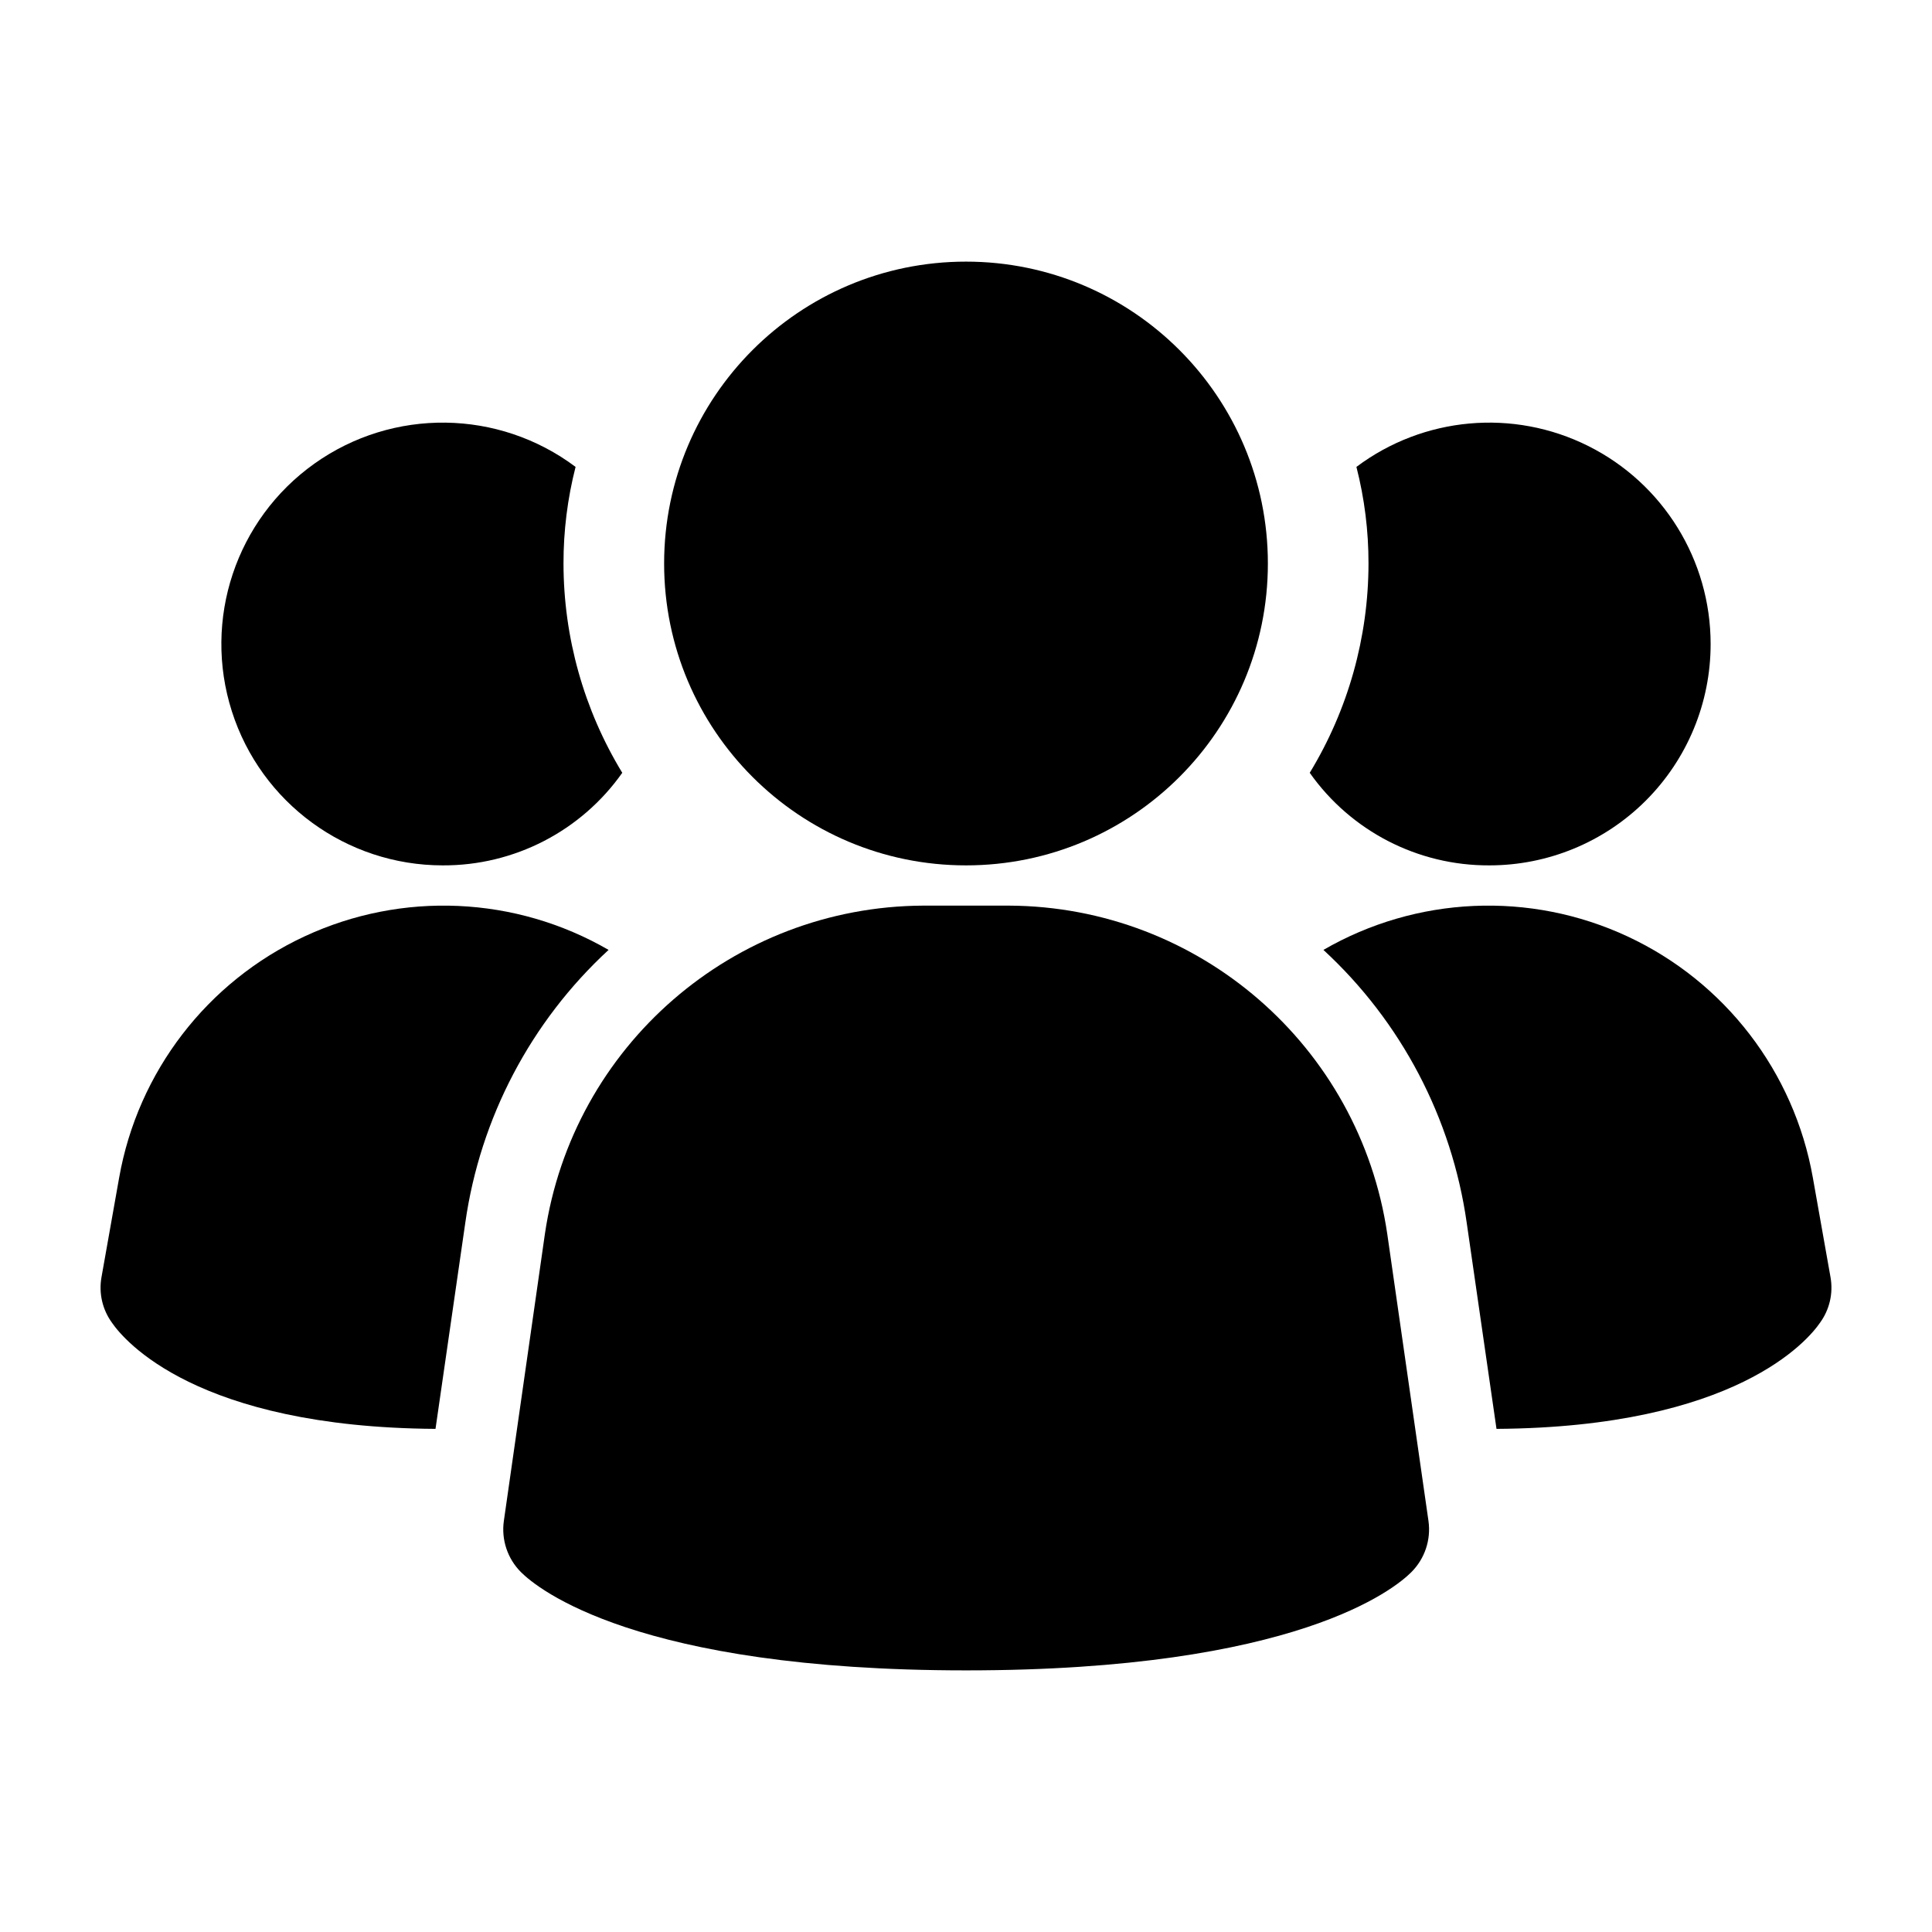
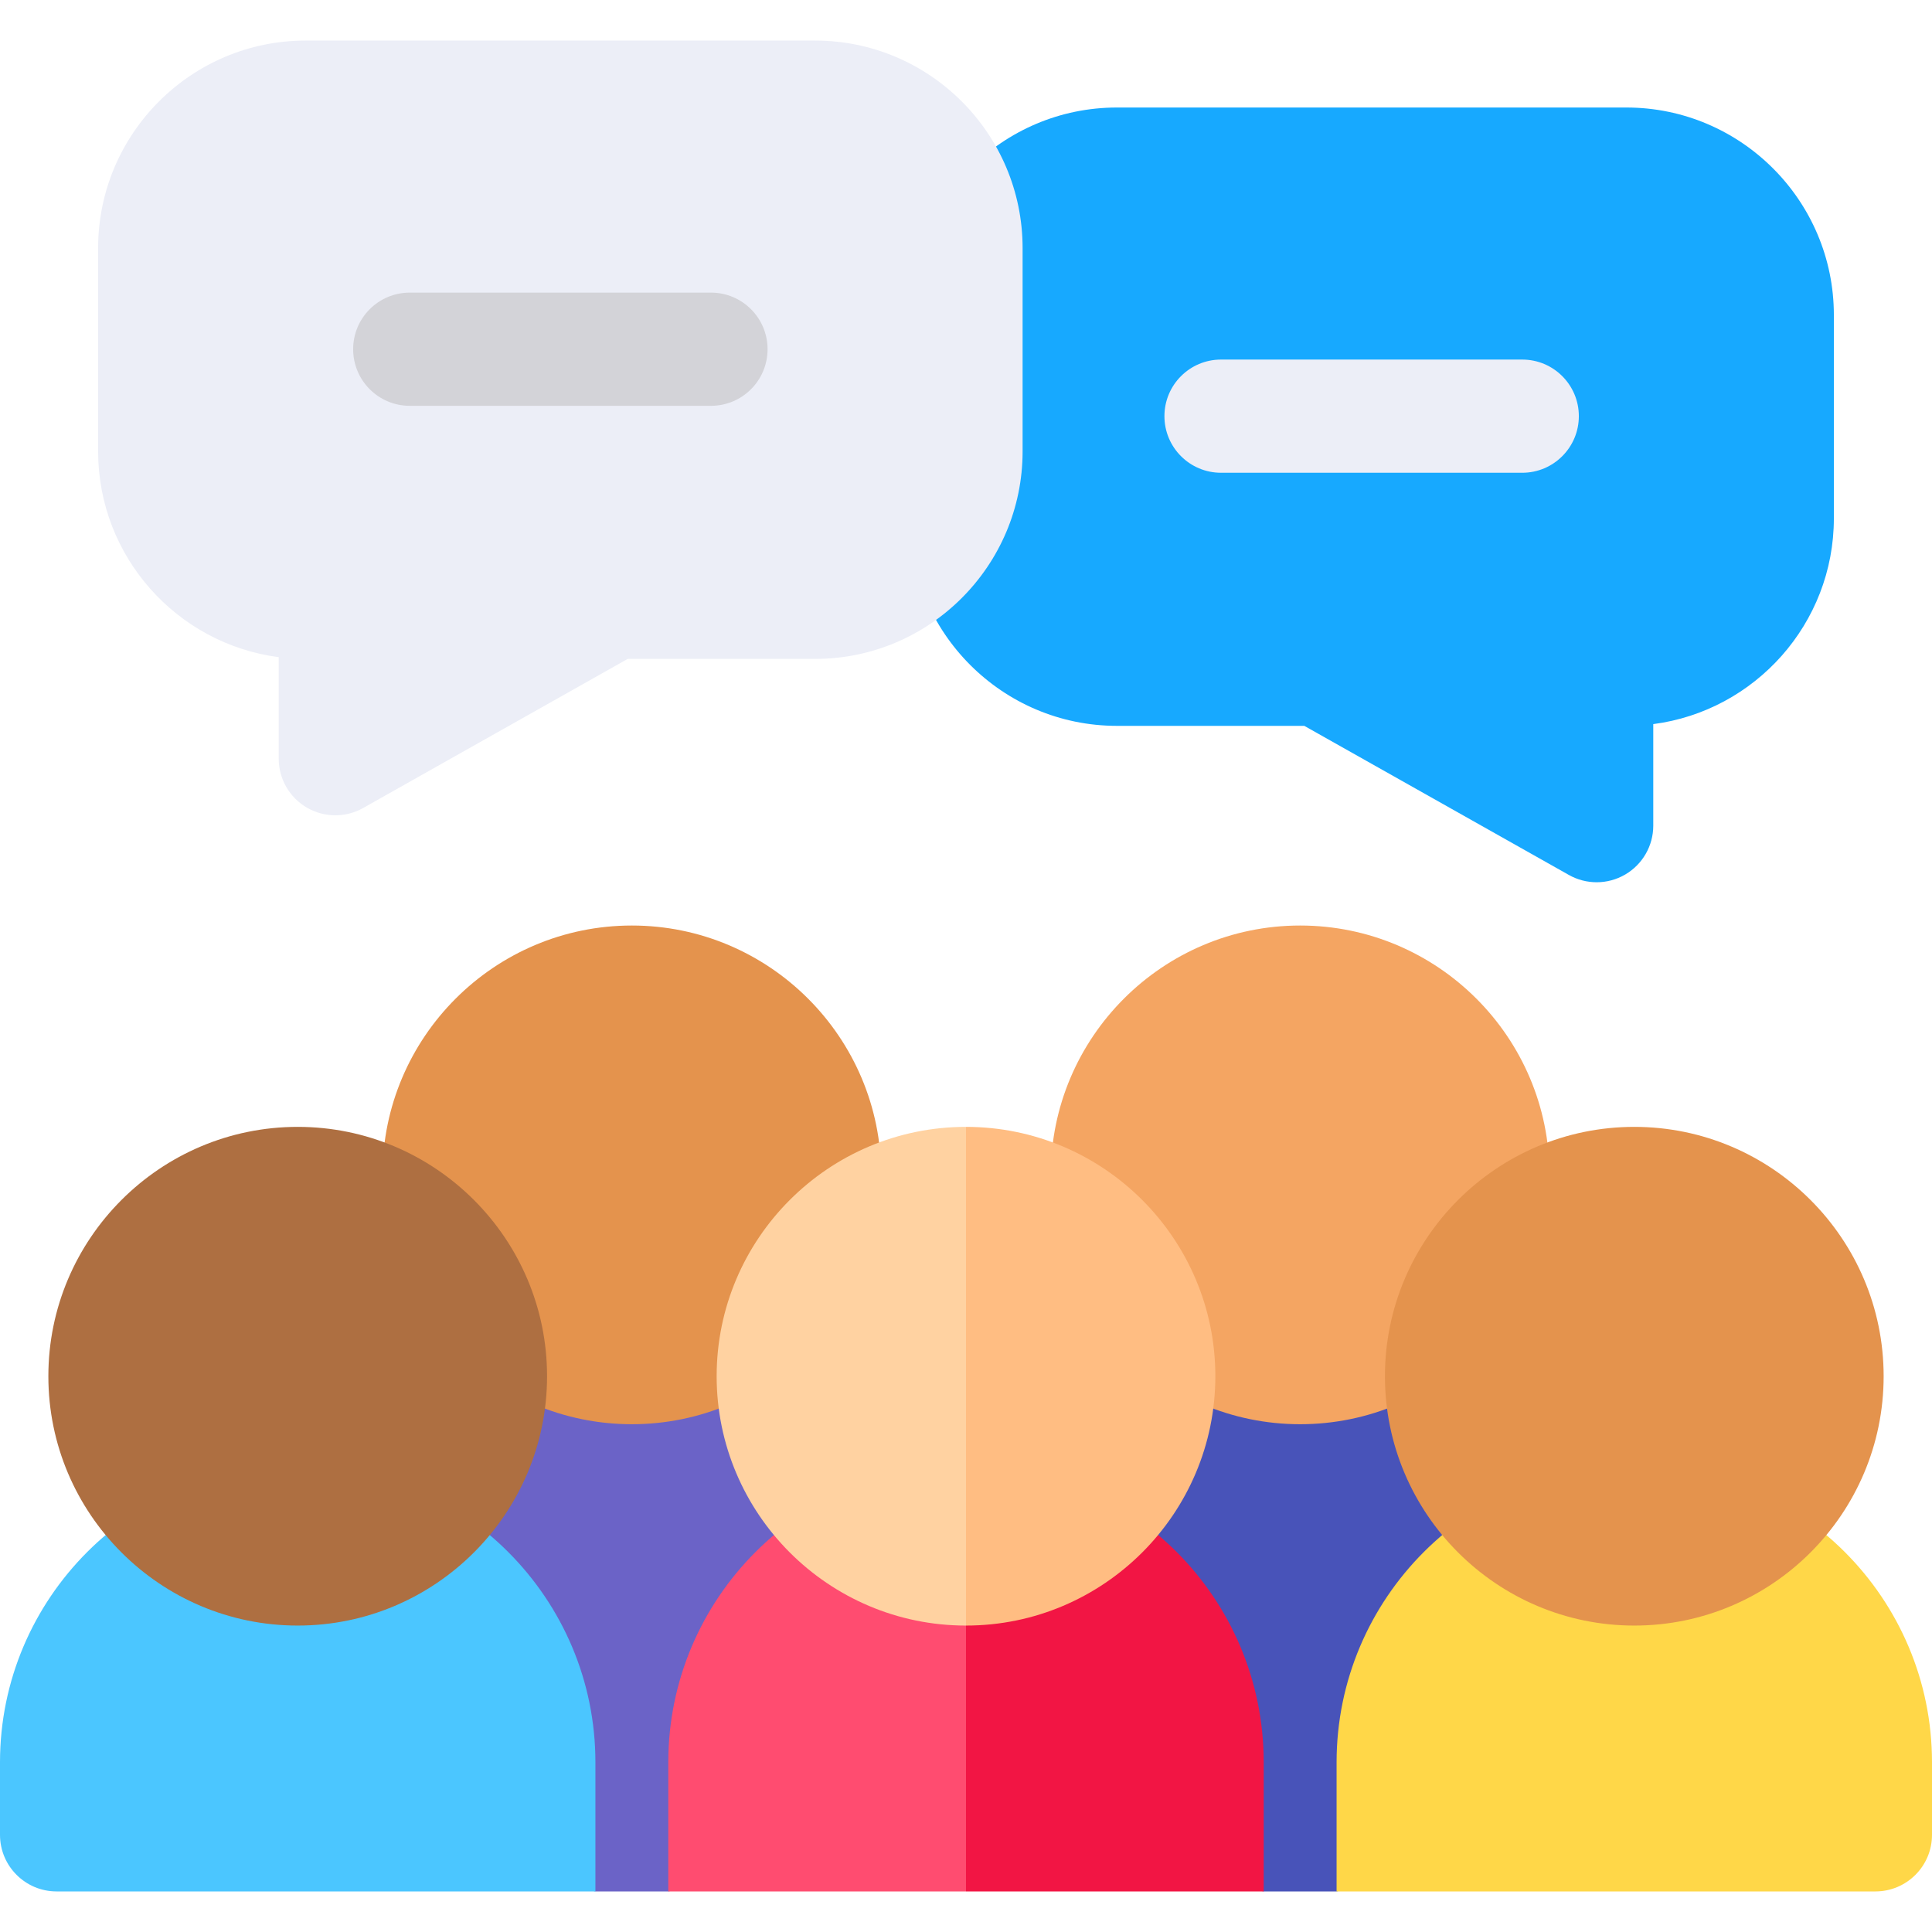
- <svg xmlns="http://www.w3.org/2000/svg" id="Layer_1" height="512" viewBox="0 0 24 24" width="512" data-name="Layer 1">
-   <path d="m17.233 15.328a4.773 4.773 0 0 0 -4.7-4.078h-1.064a4.773 4.773 0 0 0 -4.7 4.078l-.51 3.566a.75.75 0 0 0 .213.636c.2.2 1.427 1.22 5.53 1.22s5.327-1.016 5.53-1.22a.75.75 0 0 0 .213-.636z" />
-   <path d="m7.56 11.8a5.7 5.7 0 0 0 -1.78 3.39l-.37 2.56c-2.97-.02-3.87-1.1-4.02-1.32a.739.739 0 0 1 -.13-.56l.22-1.24a4.093 4.093 0 0 1 6.08-2.83z" />
-   <path d="m22.74 15.87a.739.739 0 0 1 -.13.56c-.15.22-1.05 1.3-4.02 1.32l-.37-2.56a5.7 5.7 0 0 0 -1.78-3.39 4.093 4.093 0 0 1 6.08 2.83z" />
-   <path d="m7.73 9.6a2.714 2.714 0 0 1 -2.23 1.15 2.75 2.75 0 1 1 1.65-4.95 4.812 4.812 0 0 0 -.15 1.2 5.01 5.01 0 0 0 .73 2.6z" />
-   <path d="m21.25 8a2.748 2.748 0 0 1 -2.75 2.75 2.714 2.714 0 0 1 -2.23-1.15 5.01 5.01 0 0 0 .73-2.6 4.812 4.812 0 0 0 -.15-1.2 2.75 2.75 0 0 1 4.4 2.2z" />
-   <circle cx="12" cy="7" r="3.75" />
+ <svg xmlns="http://www.w3.org/2000/svg" id="Capa_1" enable-background="new 0 0 512 512" viewBox="0 0 512 512">
+   <g>
+     <g>
+       <path d="m430.995 28.493h-134.995c-30.327 0-55 24.673-55 55v53.866c0 30.327 24.673 55 55 55h49.651l70.119 39.515c2.287 1.289 4.826 1.932 7.364 1.932 2.616 0 5.231-.684 7.567-2.049 4.604-2.689 7.433-7.62 7.433-12.951v-26.909c26.966-3.511 47.86-26.631 47.86-54.539v-53.865c.001-30.327-24.672-55-54.999-55z" fill="#17a9ff" />
+       <g>
+         <path d="m403.41 125.288h-79.824c-8.284 0-15-6.716-15-15s6.716-15 15-15h79.824c8.284 0 15 6.716 15 15s-6.716 15-15 15z" fill="#eceef7" />
+       </g>
+     </g>
+     <g>
+       <path d="m167.448 334.783c-43.503 0-78.896 35.393-78.896 78.896v72.57l69.238 15h19.313l69.239-15v-72.57c.002-43.503-35.391-78.896-78.894-78.896z" fill="#6b63c7" />
+       <path d="m344.552 334.783c43.503 0 78.896 35.393 78.896 78.896v72.57l-69.238 15h-19.314l-69.24-15v-72.57c0-43.503 35.393-78.896 78.896-78.896z" fill="#4853b9" />
+       <path d="m167.448 245.274c-36.437 0-66.08 29.643-66.08 66.08s29.644 66.08 66.08 66.08 66.079-29.643 66.079-66.08-29.642-66.08-66.079-66.08z" fill="#e4934d" />
+       <path d="m344.553 245.274c-36.437 0-66.08 29.643-66.08 66.08s29.644 66.08 66.08 66.08 66.079-29.643 66.079-66.08-29.643-66.08-66.079-66.08z" fill="#f4a562" />
+       <g>
+         <g>
+           <path d="m177.104 467.037v34.212h78.896l10.001-48.806-10.001-64.301c-43.503 0-78.896 35.392-78.896 78.895z" fill="#ff4c70" />
+           <path d="m256 388.142v113.107h78.896v-34.212c0-43.573-35.323-78.895-78.896-78.895z" fill="#f21544" />
+         </g>
+         <g>
+           <path d="m189.92 364.712c0 36.437 29.643 66.08 66.079 66.08l10.001-66.08-10-66.08c-36.437 0-66.08 29.643-66.08 66.08z" fill="#ffd2a1" />
+           <path d="m256 298.632v132.159c36.437 0 66.08-29.643 66.08-66.08s-29.643-66.079-66.08-66.079z" fill="#ffbd82" />
+         </g>
+       </g>
+       <g>
+         <path d="m78.896 388.142c-43.503 0-78.896 35.392-78.896 78.895v19.212c0 8.284 6.716 15 15 15h142.791v-34.212c0-43.503-35.393-78.895-78.895-78.895z" fill="#4bc6ff" />
+         <path d="m78.896 298.632c-36.437 0-66.08 29.643-66.08 66.08s29.643 66.08 66.08 66.08c36.437 0 66.08-29.643 66.08-66.08s-29.644-66.08-66.08-66.08z" fill="#ae6f41" />
+       </g>
+       <g>
+         <path d="m433.105 388.142c-43.503 0-78.896 35.393-78.896 78.896v34.212h142.791c8.284 0 15-6.716 15-15v-19.212c0-43.504-35.392-78.896-78.895-78.896z" fill="#ffd748" />
+         <path d="m433.105 298.632c-36.437 0-66.08 29.643-66.08 66.08s29.643 66.08 66.08 66.08c36.437 0 66.08-29.643 66.08-66.08s-29.644-66.08-66.08-66.08z" fill="#e4934d" />
+       </g>
+     </g>
+     <g>
+       <path d="m216 10.751h-134.995c-30.327 0-55 24.673-55 55v53.866c0 27.908 20.896 51.028 47.861 54.539v26.908c0 5.331 2.829 10.262 7.433 12.951 2.337 1.365 4.951 2.049 7.567 2.049 2.538 0 5.077-.644 7.364-1.932l70.118-39.515h49.652c30.327 0 55-24.673 55-55v-53.866c0-30.327-24.673-55-55-55z" fill="#eceef7" />
+       <path d="m108.59 107.546h79.824c8.284 0 15-6.716 15-15s-6.716-15-15-15h-79.824c-8.284 0-15 6.716-15 15s6.716 15 15 15z" fill="#d3d3d8" />
+     </g>
+   </g>
+   <g />
+   <g />
+   <g />
+   <g />
+   <g />
+   <g />
+   <g />
+   <g />
+   <g />
+   <g />
+   <g />
+   <g />
+   <g />
+   <g />
+   <g />
</svg>
